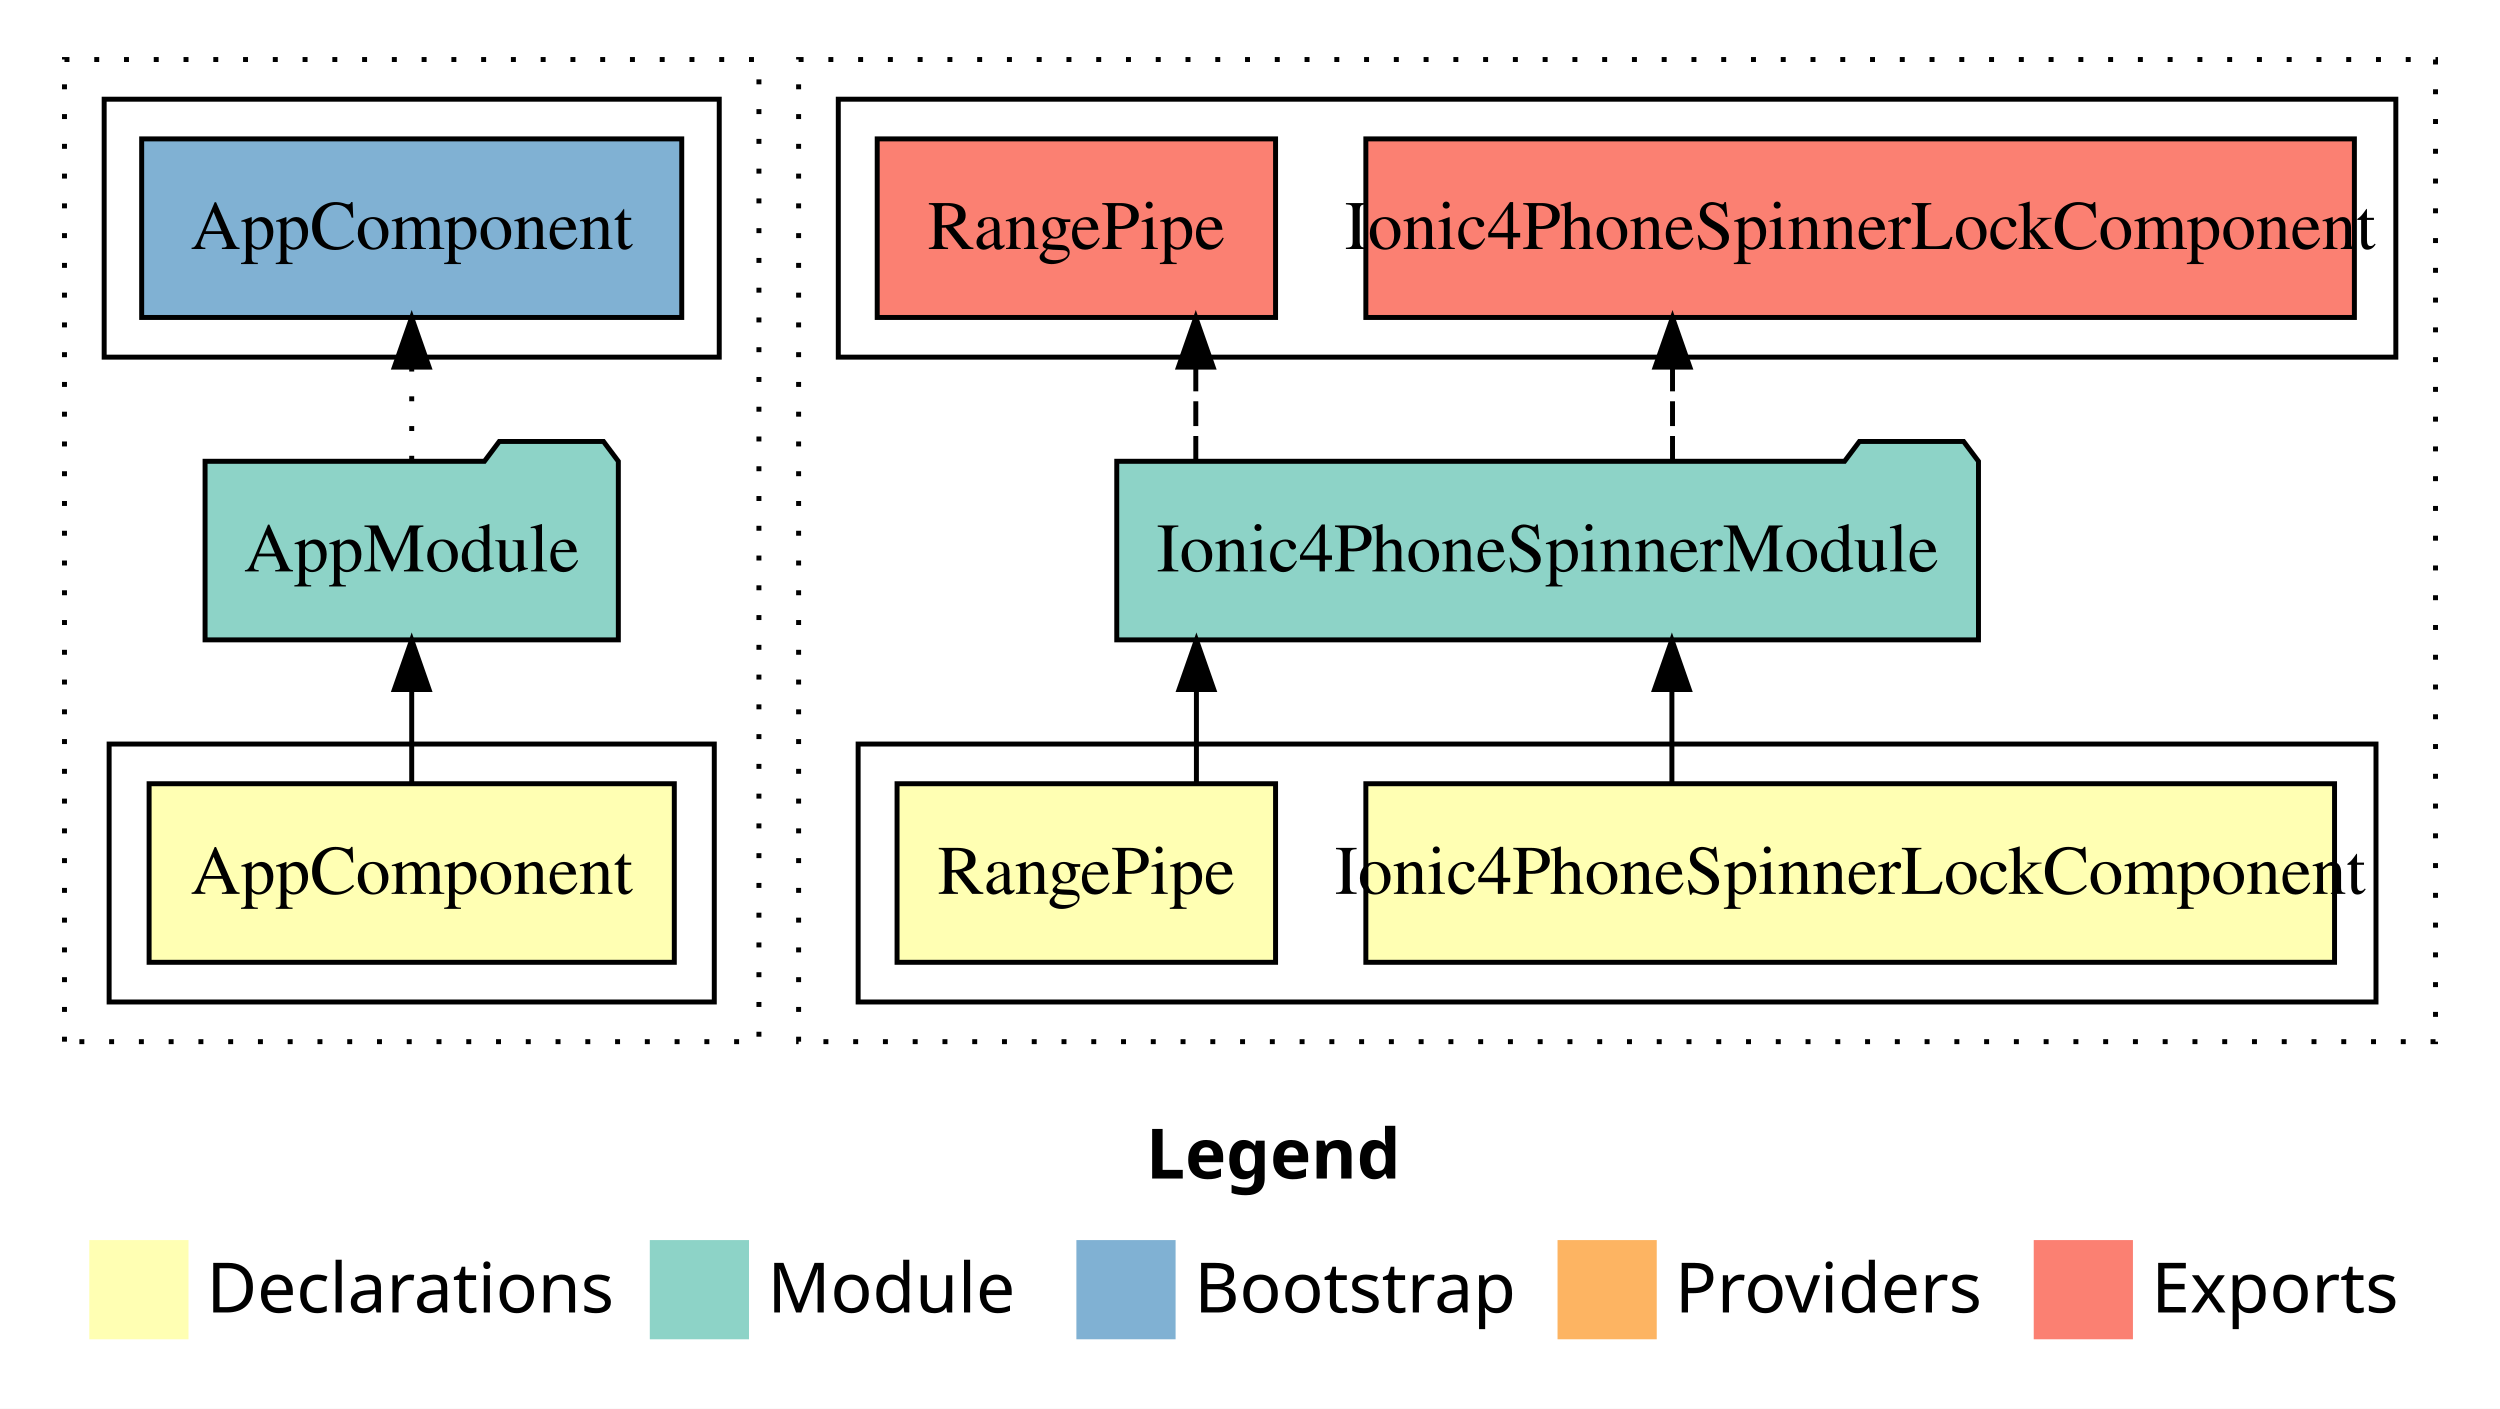
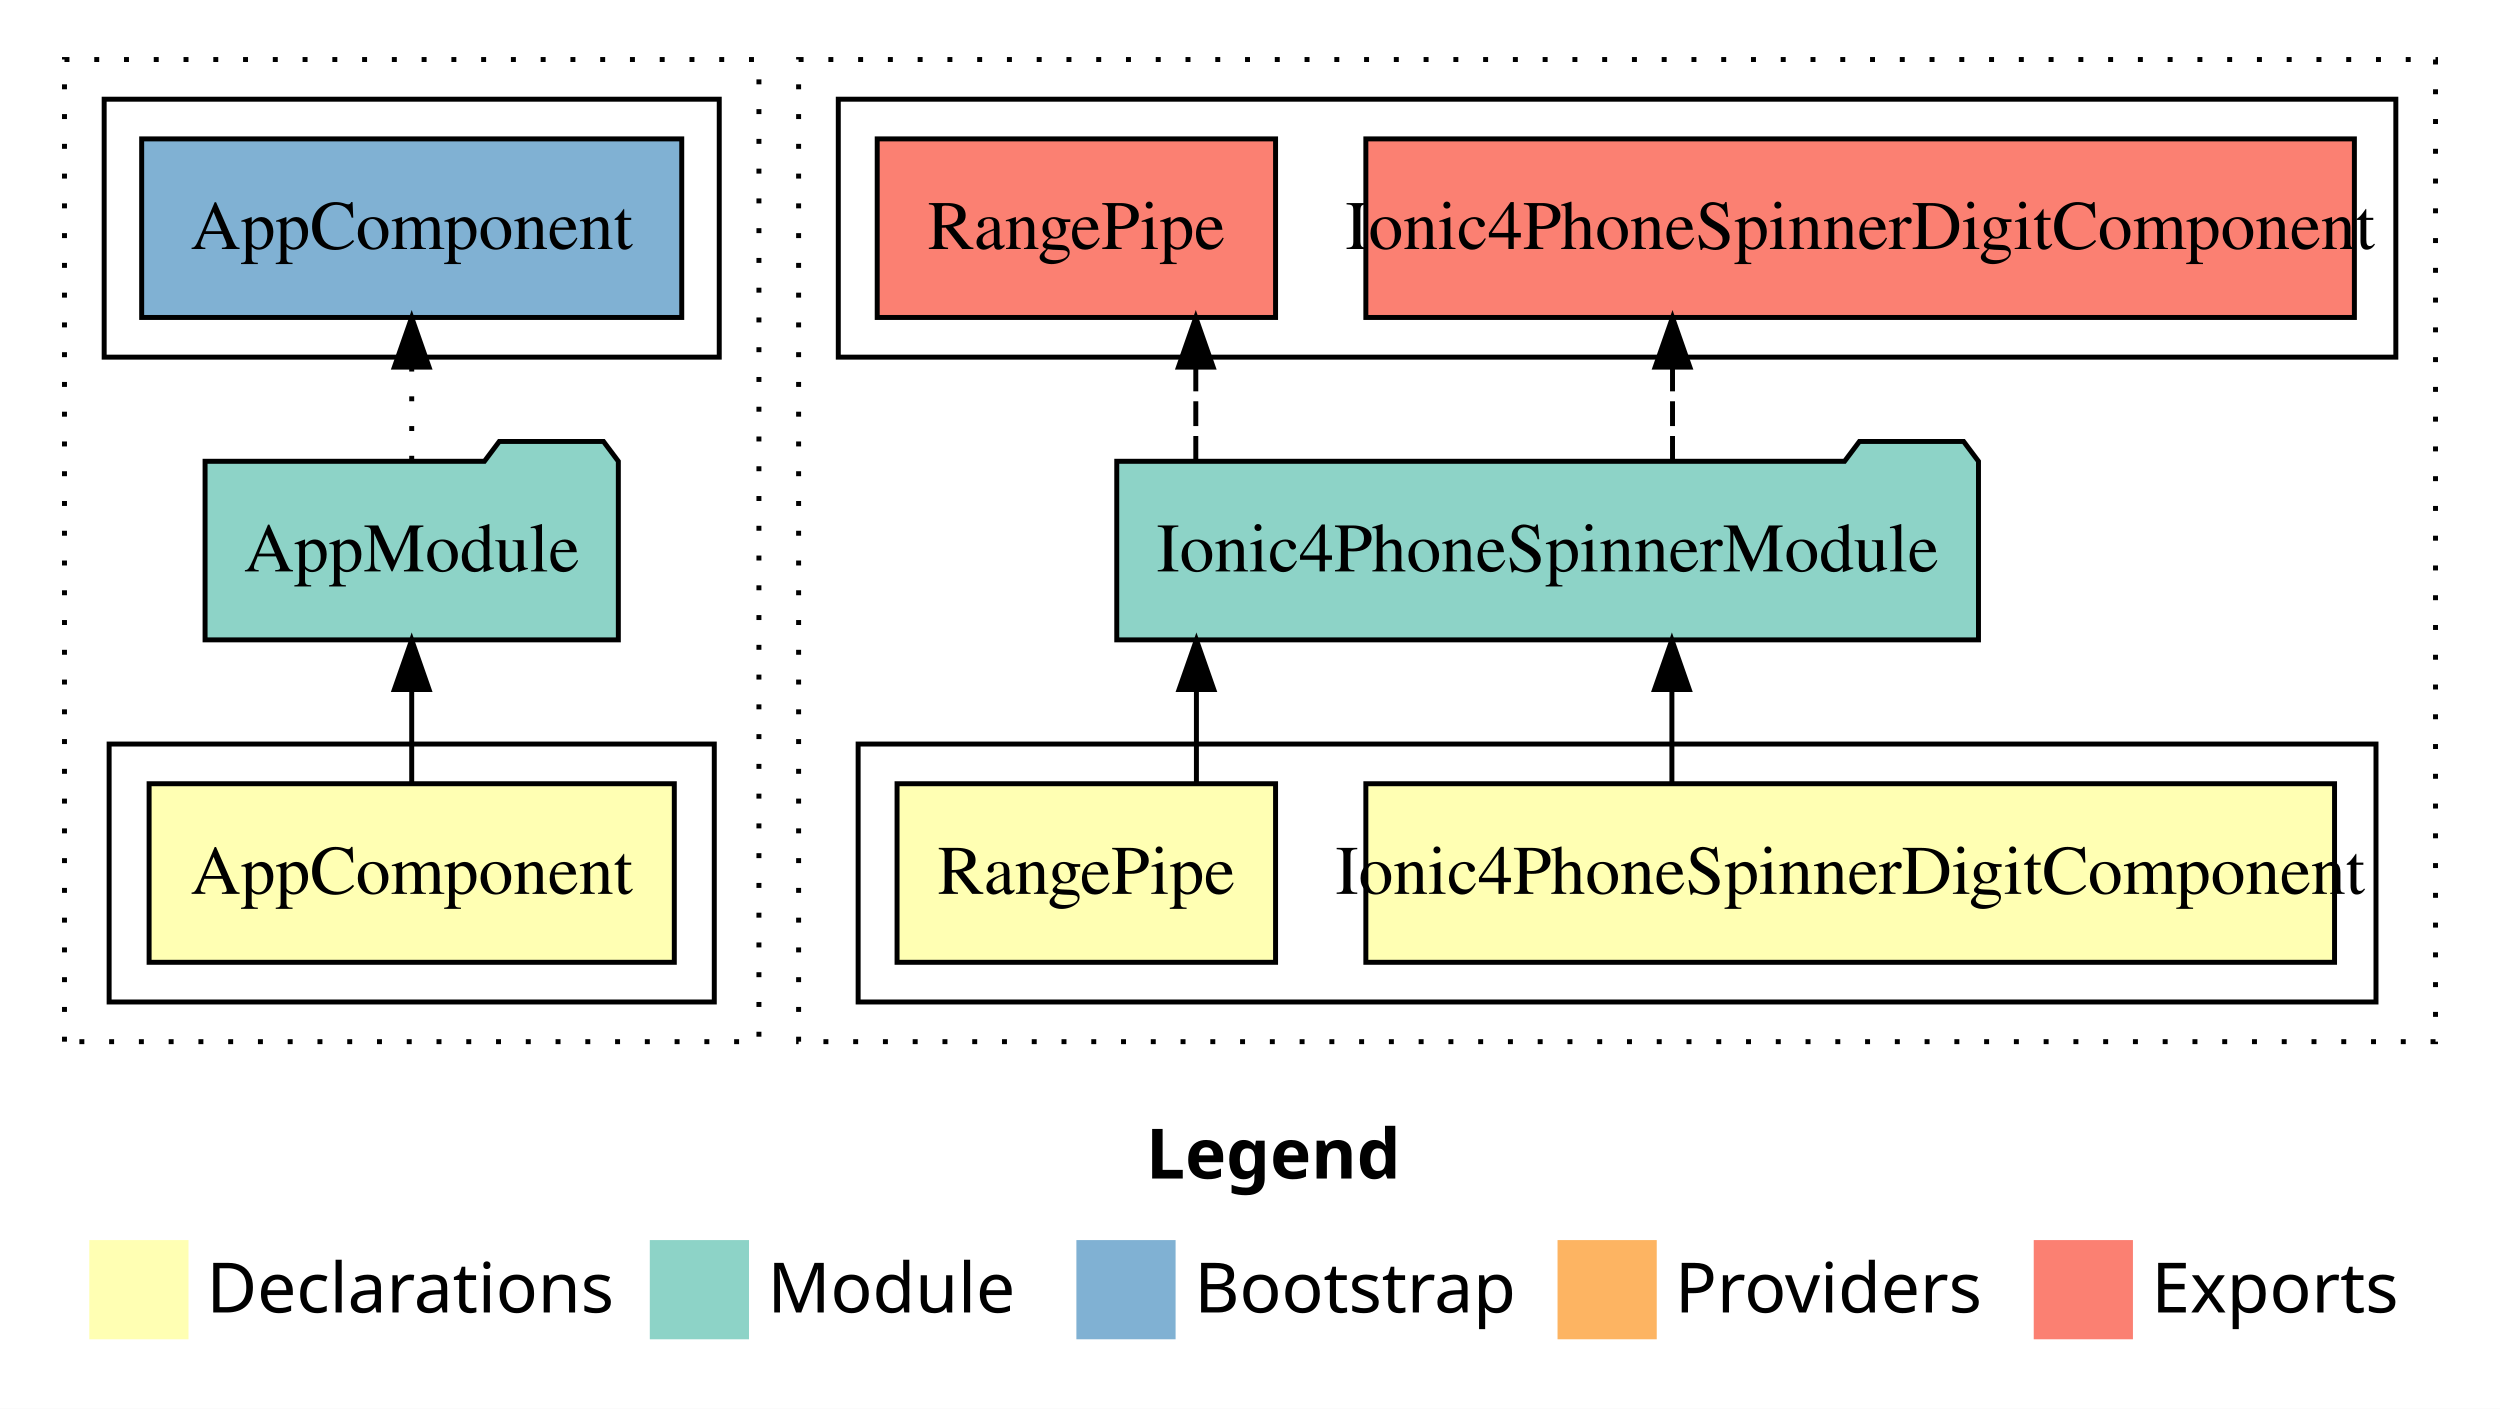
<svg xmlns="http://www.w3.org/2000/svg" width="504pt" height="284pt" viewBox="0.00 0.00 504.00 284.00">
  <g id="graph0" class="graph" transform="scale(1 1) rotate(0) translate(4 280)">
    <polygon fill="#ffffff" stroke="transparent" points="-4,4 -4,-280 500,-280 500,4 -4,4" />
    <text text-anchor="start" x="227.009" y="-42.4" font-family="sans-serif" font-weight="bold" font-size="14.00" fill="#000000">Legend</text>
    <polygon fill="#ffffb3" stroke="transparent" points="14,-10 14,-30 34,-30 34,-10 14,-10" />
    <text text-anchor="start" x="37.629" y="-15.4" font-family="sans-serif" font-size="14.00" fill="#000000">  Declarations</text>
    <polygon fill="#8dd3c7" stroke="transparent" points="127,-10 127,-30 147,-30 147,-10 127,-10" />
    <text text-anchor="start" x="150.725" y="-15.4" font-family="sans-serif" font-size="14.00" fill="#000000">  Module</text>
    <polygon fill="#80b1d3" stroke="transparent" points="213,-10 213,-30 233,-30 233,-10 213,-10" />
    <text text-anchor="start" x="236.781" y="-15.4" font-family="sans-serif" font-size="14.00" fill="#000000">  Bootstrap</text>
    <polygon fill="#fdb462" stroke="transparent" points="310,-10 310,-30 330,-30 330,-10 310,-10" />
    <text text-anchor="start" x="333.673" y="-15.4" font-family="sans-serif" font-size="14.00" fill="#000000">  Providers</text>
    <polygon fill="#fb8072" stroke="transparent" points="406,-10 406,-30 426,-30 426,-10 406,-10" />
    <text text-anchor="start" x="429.726" y="-15.4" font-family="sans-serif" font-size="14.00" fill="#000000">  Exports</text>
    <g id="clust1" class="cluster">
      <polygon fill="none" stroke="#000000" stroke-dasharray="1,5" points="9,-70 9,-268 149,-268 149,-70 9,-70" />
    </g>
    <g id="clust2" class="cluster">
      <polygon fill="none" stroke="#000000" points="18,-78 18,-130 140,-130 140,-78 18,-78" />
    </g>
    <g id="clust6" class="cluster">
      <polygon fill="none" stroke="#000000" points="17,-208 17,-260 141,-260 141,-208 17,-208" />
    </g>
    <g id="clust14" class="cluster">
      <polygon fill="none" stroke="#000000" stroke-dasharray="1,5" points="157,-70 157,-268 487,-268 487,-70 157,-70" />
    </g>
    <g id="clust15" class="cluster">
      <polygon fill="none" stroke="#000000" points="169,-78 169,-130 475,-130 475,-78 169,-78" />
    </g>
    <g id="clust19" class="cluster">
      <polygon fill="none" stroke="#000000" points="165,-208 165,-260 479,-260 479,-208 165,-208" />
    </g>
    <g id="node1" class="node">
      <polygon fill="#ffffb3" stroke="#000000" points="131.94,-122 26.06,-122 26.06,-86 131.94,-86 131.94,-122" />
      <text text-anchor="middle" x="79" y="-99.8" font-family="Times,serif" font-size="14.00" fill="#000000">AppComponent</text>
    </g>
    <g id="node2" class="node">
      <polygon fill="#8dd3c7" stroke="#000000" points="120.657,-187 117.657,-191 96.657,-191 93.657,-187 37.343,-187 37.343,-151 120.657,-151 120.657,-187" />
      <text text-anchor="middle" x="79" y="-164.8" font-family="Times,serif" font-size="14.00" fill="#000000">AppModule</text>
    </g>
    <g id="edge1" class="edge">
      <path fill="none" stroke="#000000" d="M79,-122.106C79,-122.106 79,-140.991 79,-140.991" />
      <polygon fill="#000000" stroke="#000000" points="75.5,-140.991 79,-150.991 82.5,-140.991 75.5,-140.991" />
    </g>
    <g id="node3" class="node">
      <polygon fill="#80b1d3" stroke="#000000" points="133.439,-252 24.561,-252 24.561,-216 133.439,-216 133.439,-252" />
      <text text-anchor="middle" x="79" y="-229.8" font-family="Times,serif" font-size="14.00" fill="#000000">AppComponent </text>
    </g>
    <g id="edge2" class="edge">
      <path fill="none" stroke="#000000" stroke-dasharray="1,5" d="M79,-187.106C79,-187.106 79,-205.991 79,-205.991" />
      <polygon fill="#000000" stroke="#000000" points="75.5,-205.991 79,-215.991 82.5,-205.991 75.5,-205.991" />
    </g>
    <g id="node4" class="node">
      <polygon fill="#ffffb3" stroke="#000000" points="466.644,-122 271.356,-122 271.356,-86 466.644,-86 466.644,-122" />
-       <text text-anchor="middle" x="369" y="-99.8" font-family="Times,serif" font-size="14.00" fill="#000000">Ionic4PhoneSpinnerLockComponent</text>
+       <text text-anchor="middle" x="369" y="-99.8" font-family="Times,serif" font-size="14.00" fill="#000000">Ionic4PhoneSpinnerDigitComponent</text>
    </g>
    <g id="node6" class="node">
      <polygon fill="#8dd3c7" stroke="#000000" points="394.861,-187 391.861,-191 370.861,-191 367.861,-187 221.139,-187 221.139,-151 394.861,-151 394.861,-187" />
      <text text-anchor="middle" x="308" y="-164.8" font-family="Times,serif" font-size="14.00" fill="#000000">Ionic4PhoneSpinnerModule</text>
    </g>
    <g id="edge3" class="edge">
      <path fill="none" stroke="#000000" d="M333.054,-122.106C333.054,-122.106 333.054,-140.991 333.054,-140.991" />
      <polygon fill="#000000" stroke="#000000" points="329.554,-140.991 333.054,-150.991 336.554,-140.991 329.554,-140.991" />
    </g>
    <g id="node5" class="node">
      <polygon fill="#ffffb3" stroke="#000000" points="253.154,-122 176.846,-122 176.846,-86 253.154,-86 253.154,-122" />
      <text text-anchor="middle" x="215" y="-99.8" font-family="Times,serif" font-size="14.00" fill="#000000">RangePipe</text>
    </g>
    <g id="edge4" class="edge">
      <path fill="none" stroke="#000000" d="M237.198,-122.106C237.198,-122.106 237.198,-140.991 237.198,-140.991" />
      <polygon fill="#000000" stroke="#000000" points="233.698,-140.991 237.198,-150.991 240.698,-140.991 233.698,-140.991" />
    </g>
    <g id="node7" class="node">
      <polygon fill="#fb8072" stroke="#000000" points="470.644,-252 271.356,-252 271.356,-216 470.644,-216 470.644,-252" />
-       <text text-anchor="middle" x="371" y="-229.8" font-family="Times,serif" font-size="14.00" fill="#000000">Ionic4PhoneSpinnerLockComponent </text>
+       <text text-anchor="middle" x="371" y="-229.8" font-family="Times,serif" font-size="14.00" fill="#000000">Ionic4PhoneSpinnerDigitComponent </text>
    </g>
    <g id="edge5" class="edge">
      <path fill="none" stroke="#000000" stroke-dasharray="5,2" d="M333.179,-187.106C333.179,-187.106 333.179,-205.991 333.179,-205.991" />
      <polygon fill="#000000" stroke="#000000" points="329.679,-205.991 333.179,-215.991 336.679,-205.991 329.679,-205.991" />
    </g>
    <g id="node8" class="node">
      <polygon fill="#fb8072" stroke="#000000" points="253.154,-252 172.846,-252 172.846,-216 253.154,-216 253.154,-252" />
      <text text-anchor="middle" x="213" y="-229.8" font-family="Times,serif" font-size="14.00" fill="#000000">RangePipe </text>
    </g>
    <g id="edge6" class="edge">
      <path fill="none" stroke="#000000" stroke-dasharray="5,2" d="M237.073,-187.106C237.073,-187.106 237.073,-205.991 237.073,-205.991" />
      <polygon fill="#000000" stroke="#000000" points="233.573,-205.991 237.073,-215.991 240.573,-205.991 233.573,-205.991" />
    </g>
  </g>
</svg>
